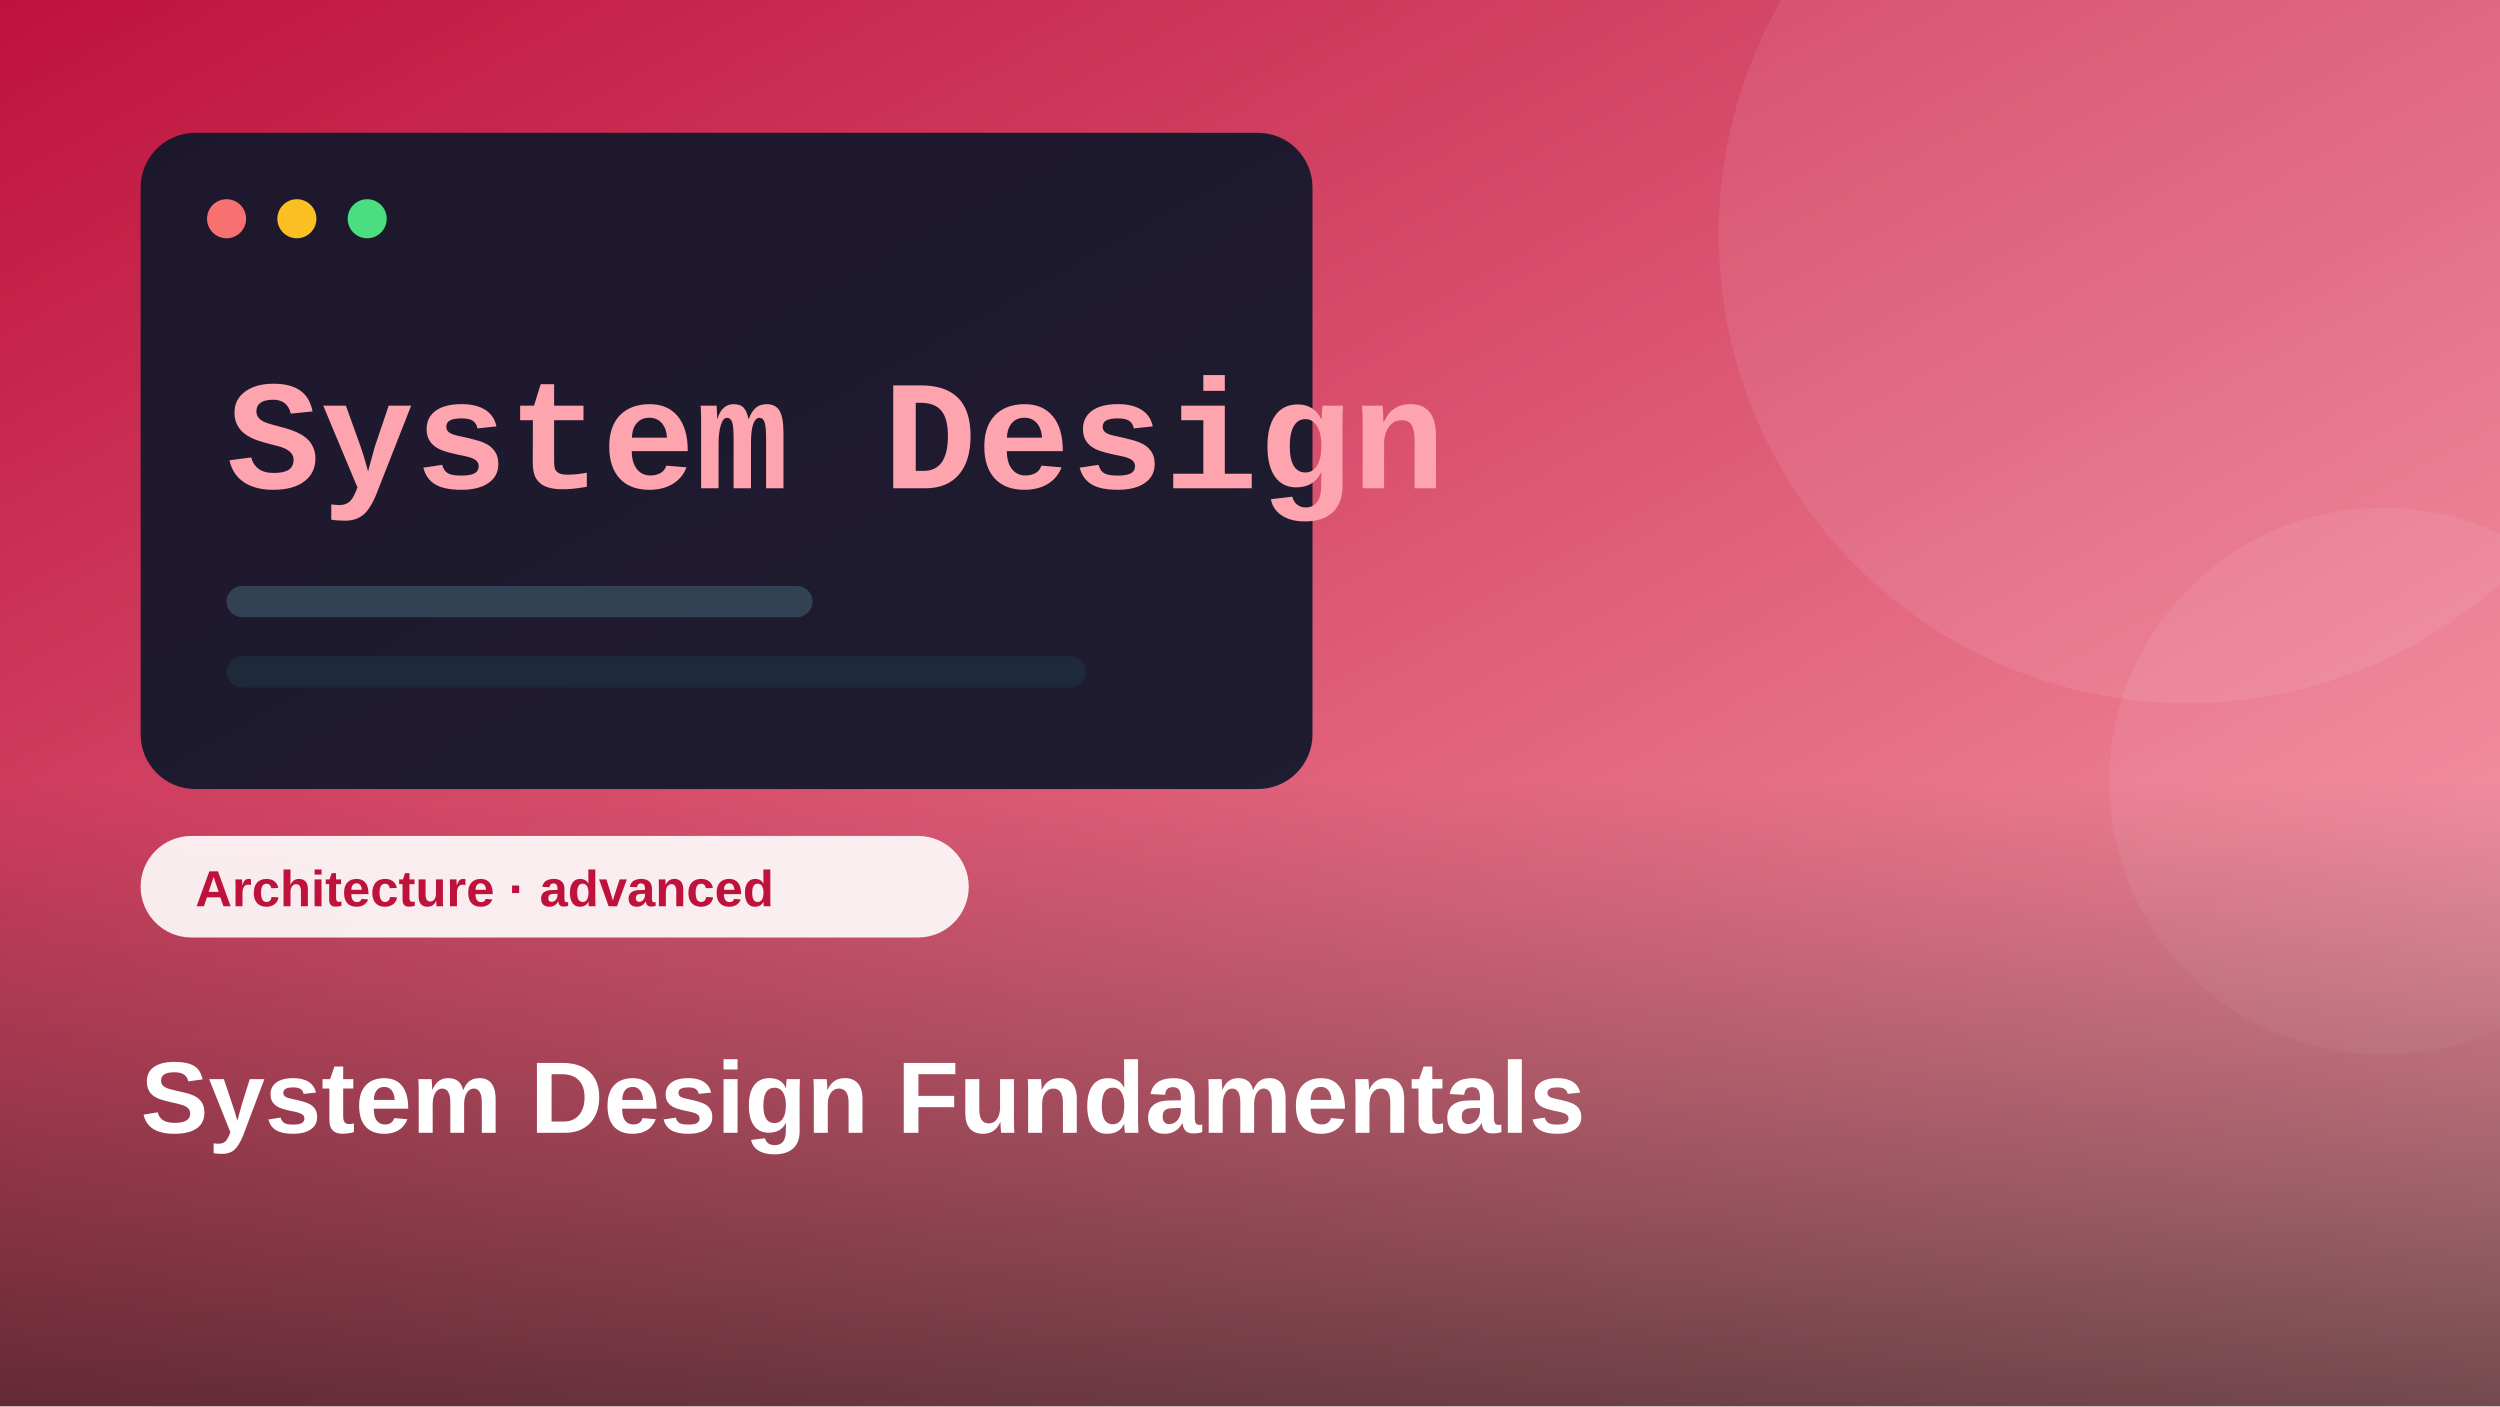
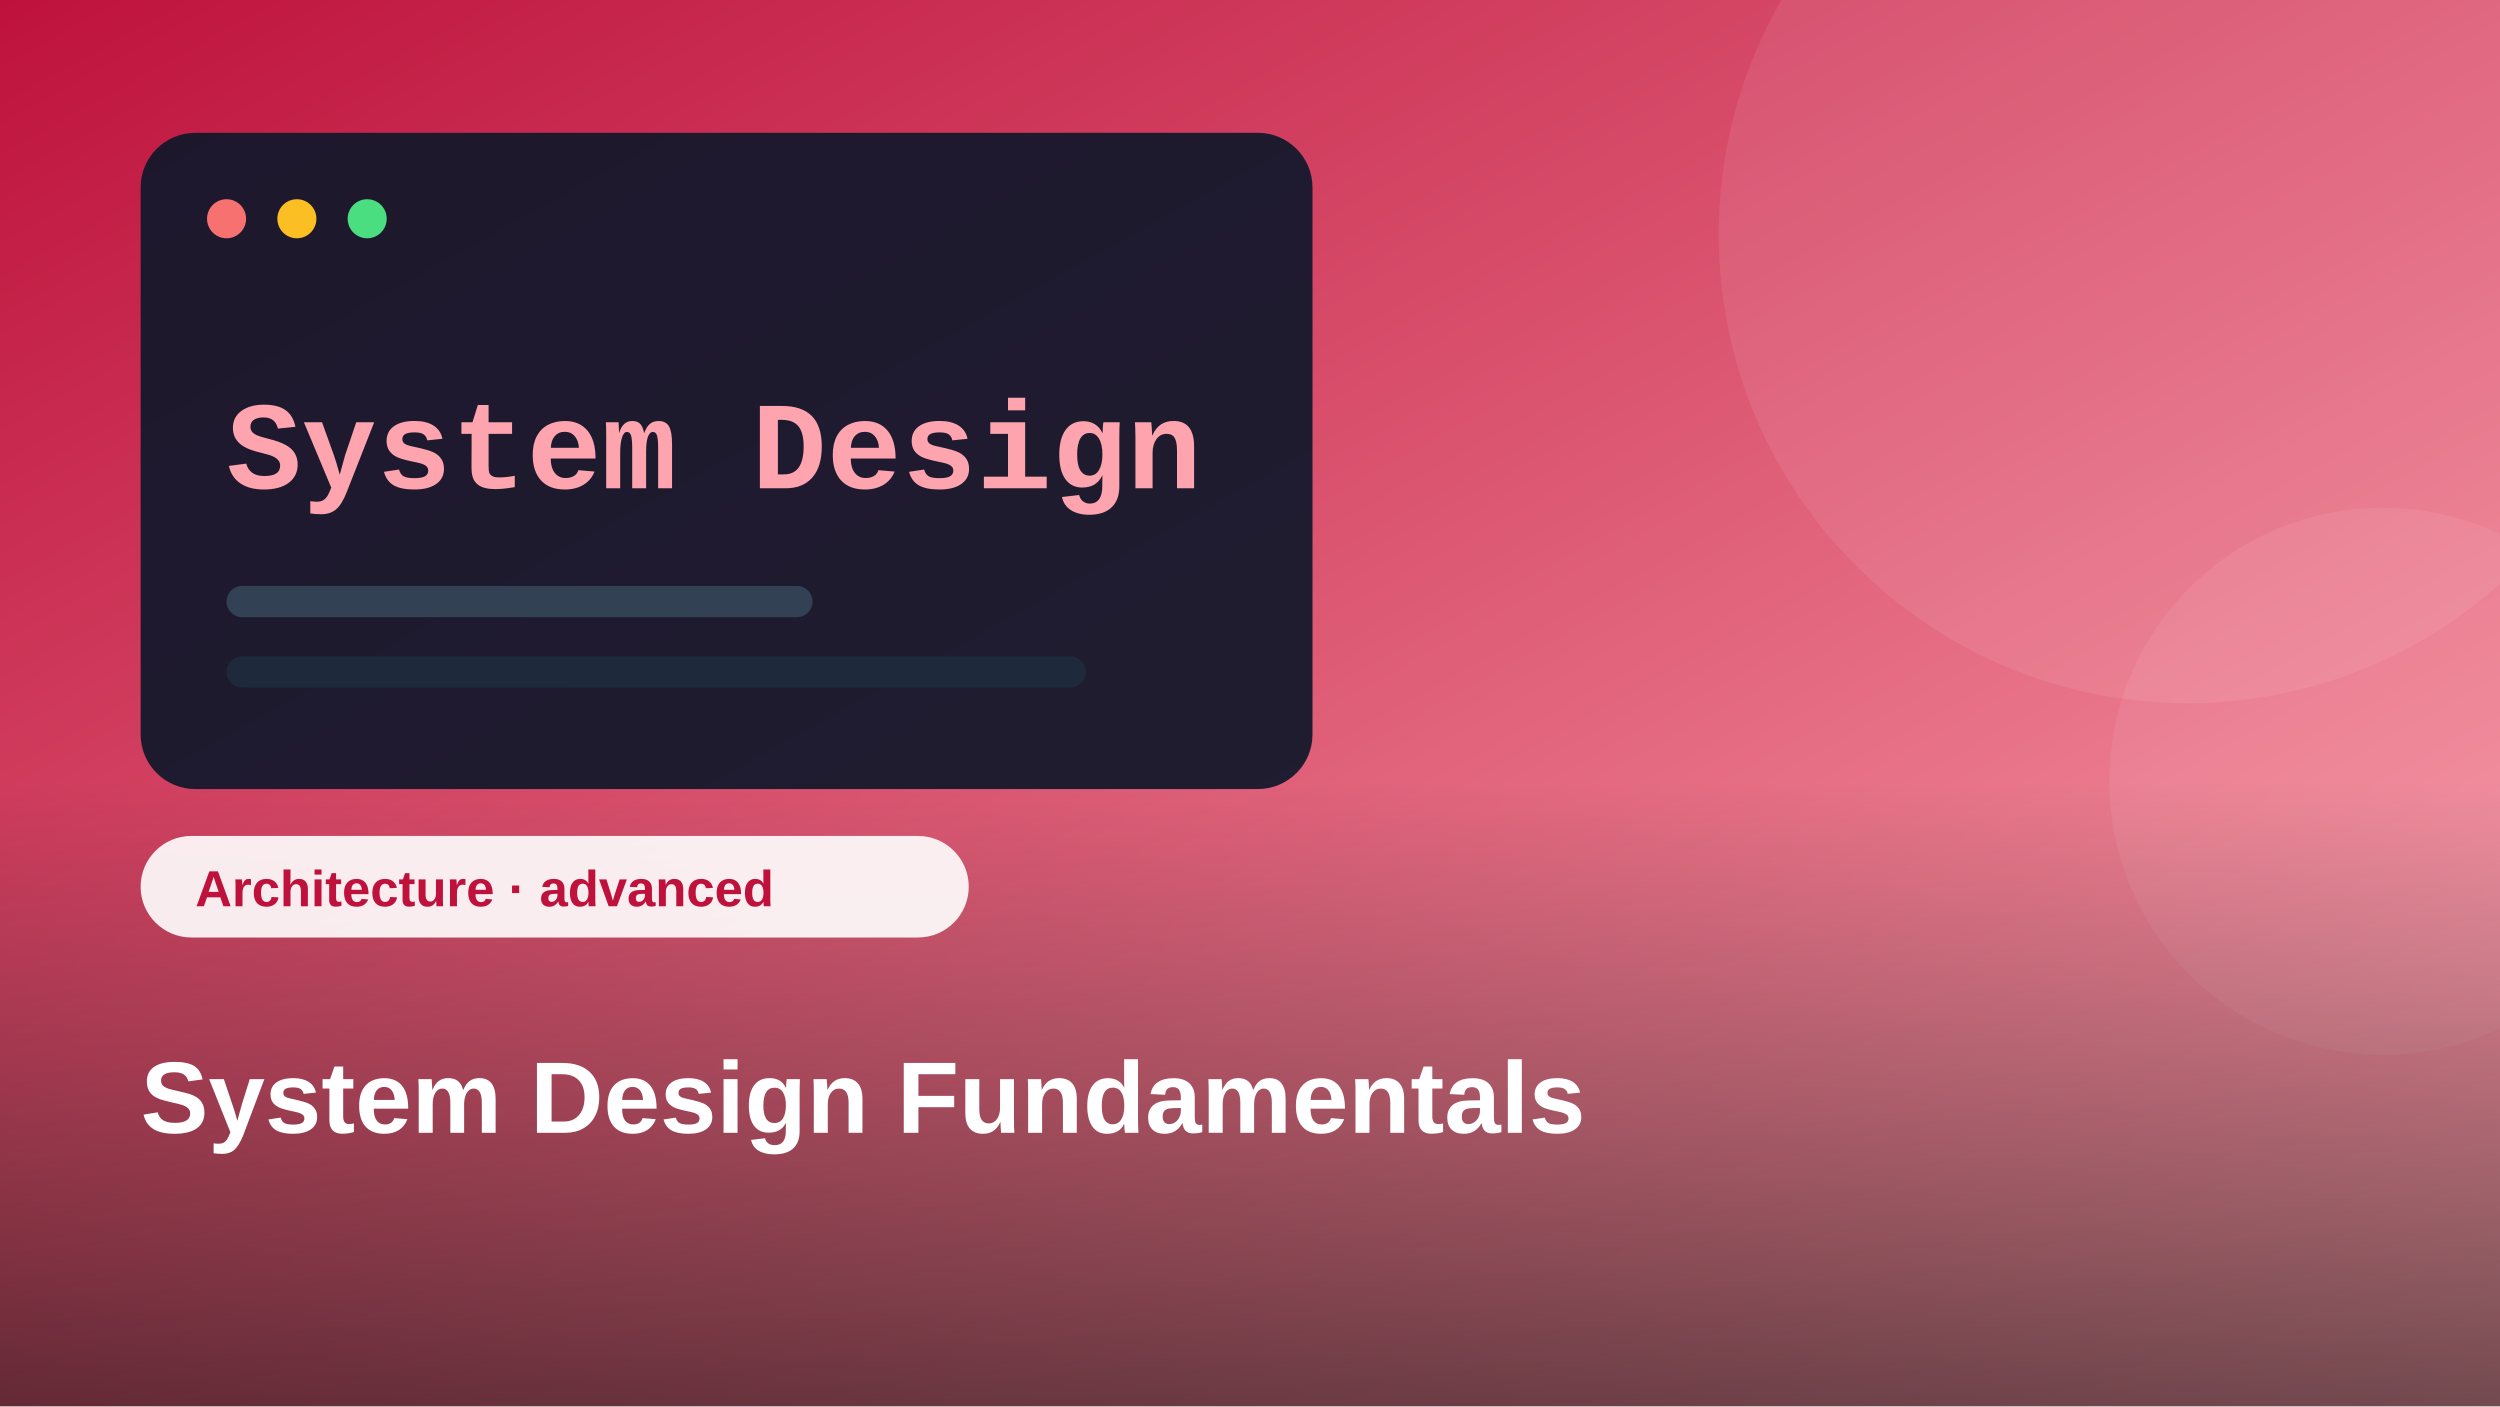
<svg xmlns="http://www.w3.org/2000/svg" viewBox="0 0 640 360" font-family="'Segoe UI', system-ui, -apple-system, Arial, sans-serif">
  <defs>
    <linearGradient id="g" x1="0" y1="0" x2="1" y2="1">
      <stop offset="0" stop-color="#be123c" />
      <stop offset="1" stop-color="#fda4af" />
    </linearGradient>
    <linearGradient id="fade" x1="0" y1="0" x2="0" y2="1">
      <stop offset="0" stop-color="#000" stop-opacity="0" />
      <stop offset="1" stop-color="#000" stop-opacity=".55" />
    </linearGradient>
  </defs>
  <rect width="640" height="360" fill="url(#g)" />
  <circle cx="560" cy="60" r="120" fill="#fff" opacity=".08" />
  <circle cx="610" cy="200" r="70" fill="#fff" opacity=".07" />
  <rect x="36" y="34" width="300" height="168" rx="14" fill="#0f172a" opacity=".92" />
  <circle cx="58" cy="56" r="5" fill="#f87171" />
  <circle cx="76" cy="56" r="5" fill="#fbbf24" />
  <circle cx="94" cy="56" r="5" fill="#4ade80" />
-   <text x="58" y="125" font-size="40" font-weight="800" fill="#fda4af" font-family="Consolas, 'Courier New', monospace">System Design</text>
+   <text x="58" y="125" font-size="32" font-weight="800" fill="#fda4af" font-family="Consolas, 'Courier New', monospace">System Design</text>
  <rect x="58" y="150" width="150" height="8" rx="4" fill="#334155" />
  <rect x="58" y="168" width="220" height="8" rx="4" fill="#1e293b" />
  <rect x="0" y="200" width="640" height="160" fill="url(#fade)" />
  <rect x="36" y="214" width="212" height="26" rx="13" fill="#fff" opacity=".9" />
  <text x="50" y="232" font-size="13" font-weight="700" fill="#be123c">Architecture · advanced</text>
  <text x="36" y="290" font-size="26" font-weight="700" fill="#fff">System Design Fundamentals</text>
</svg>
